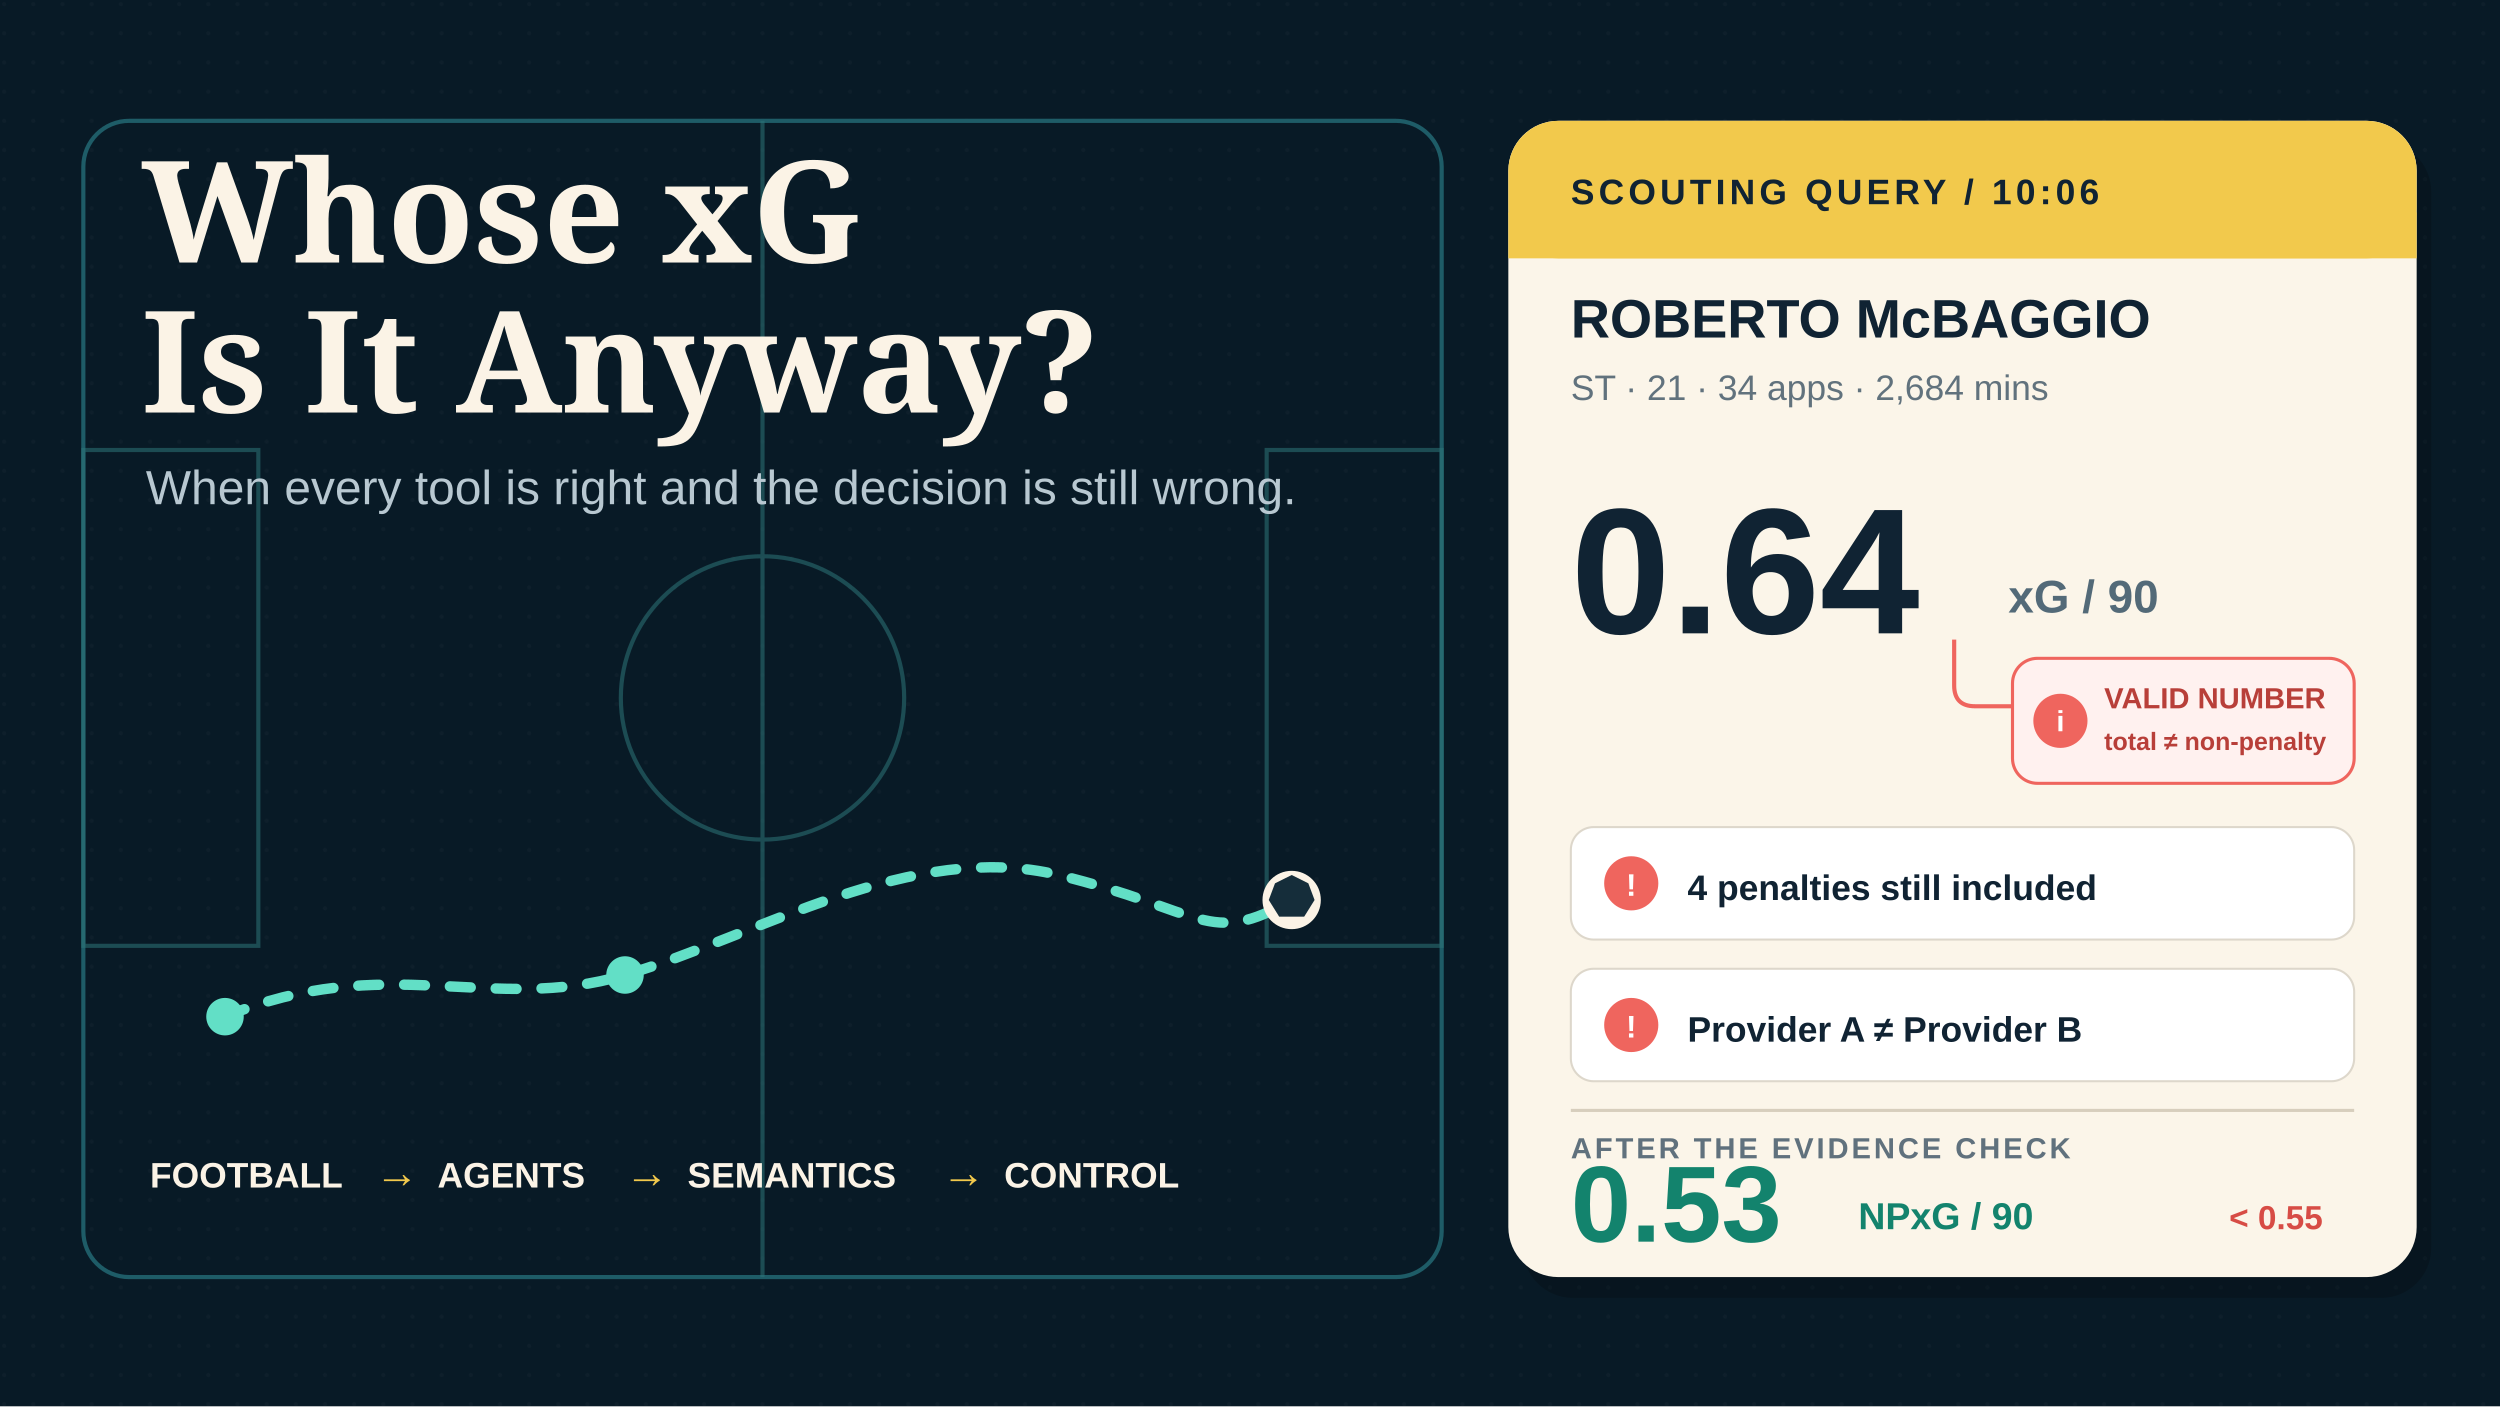
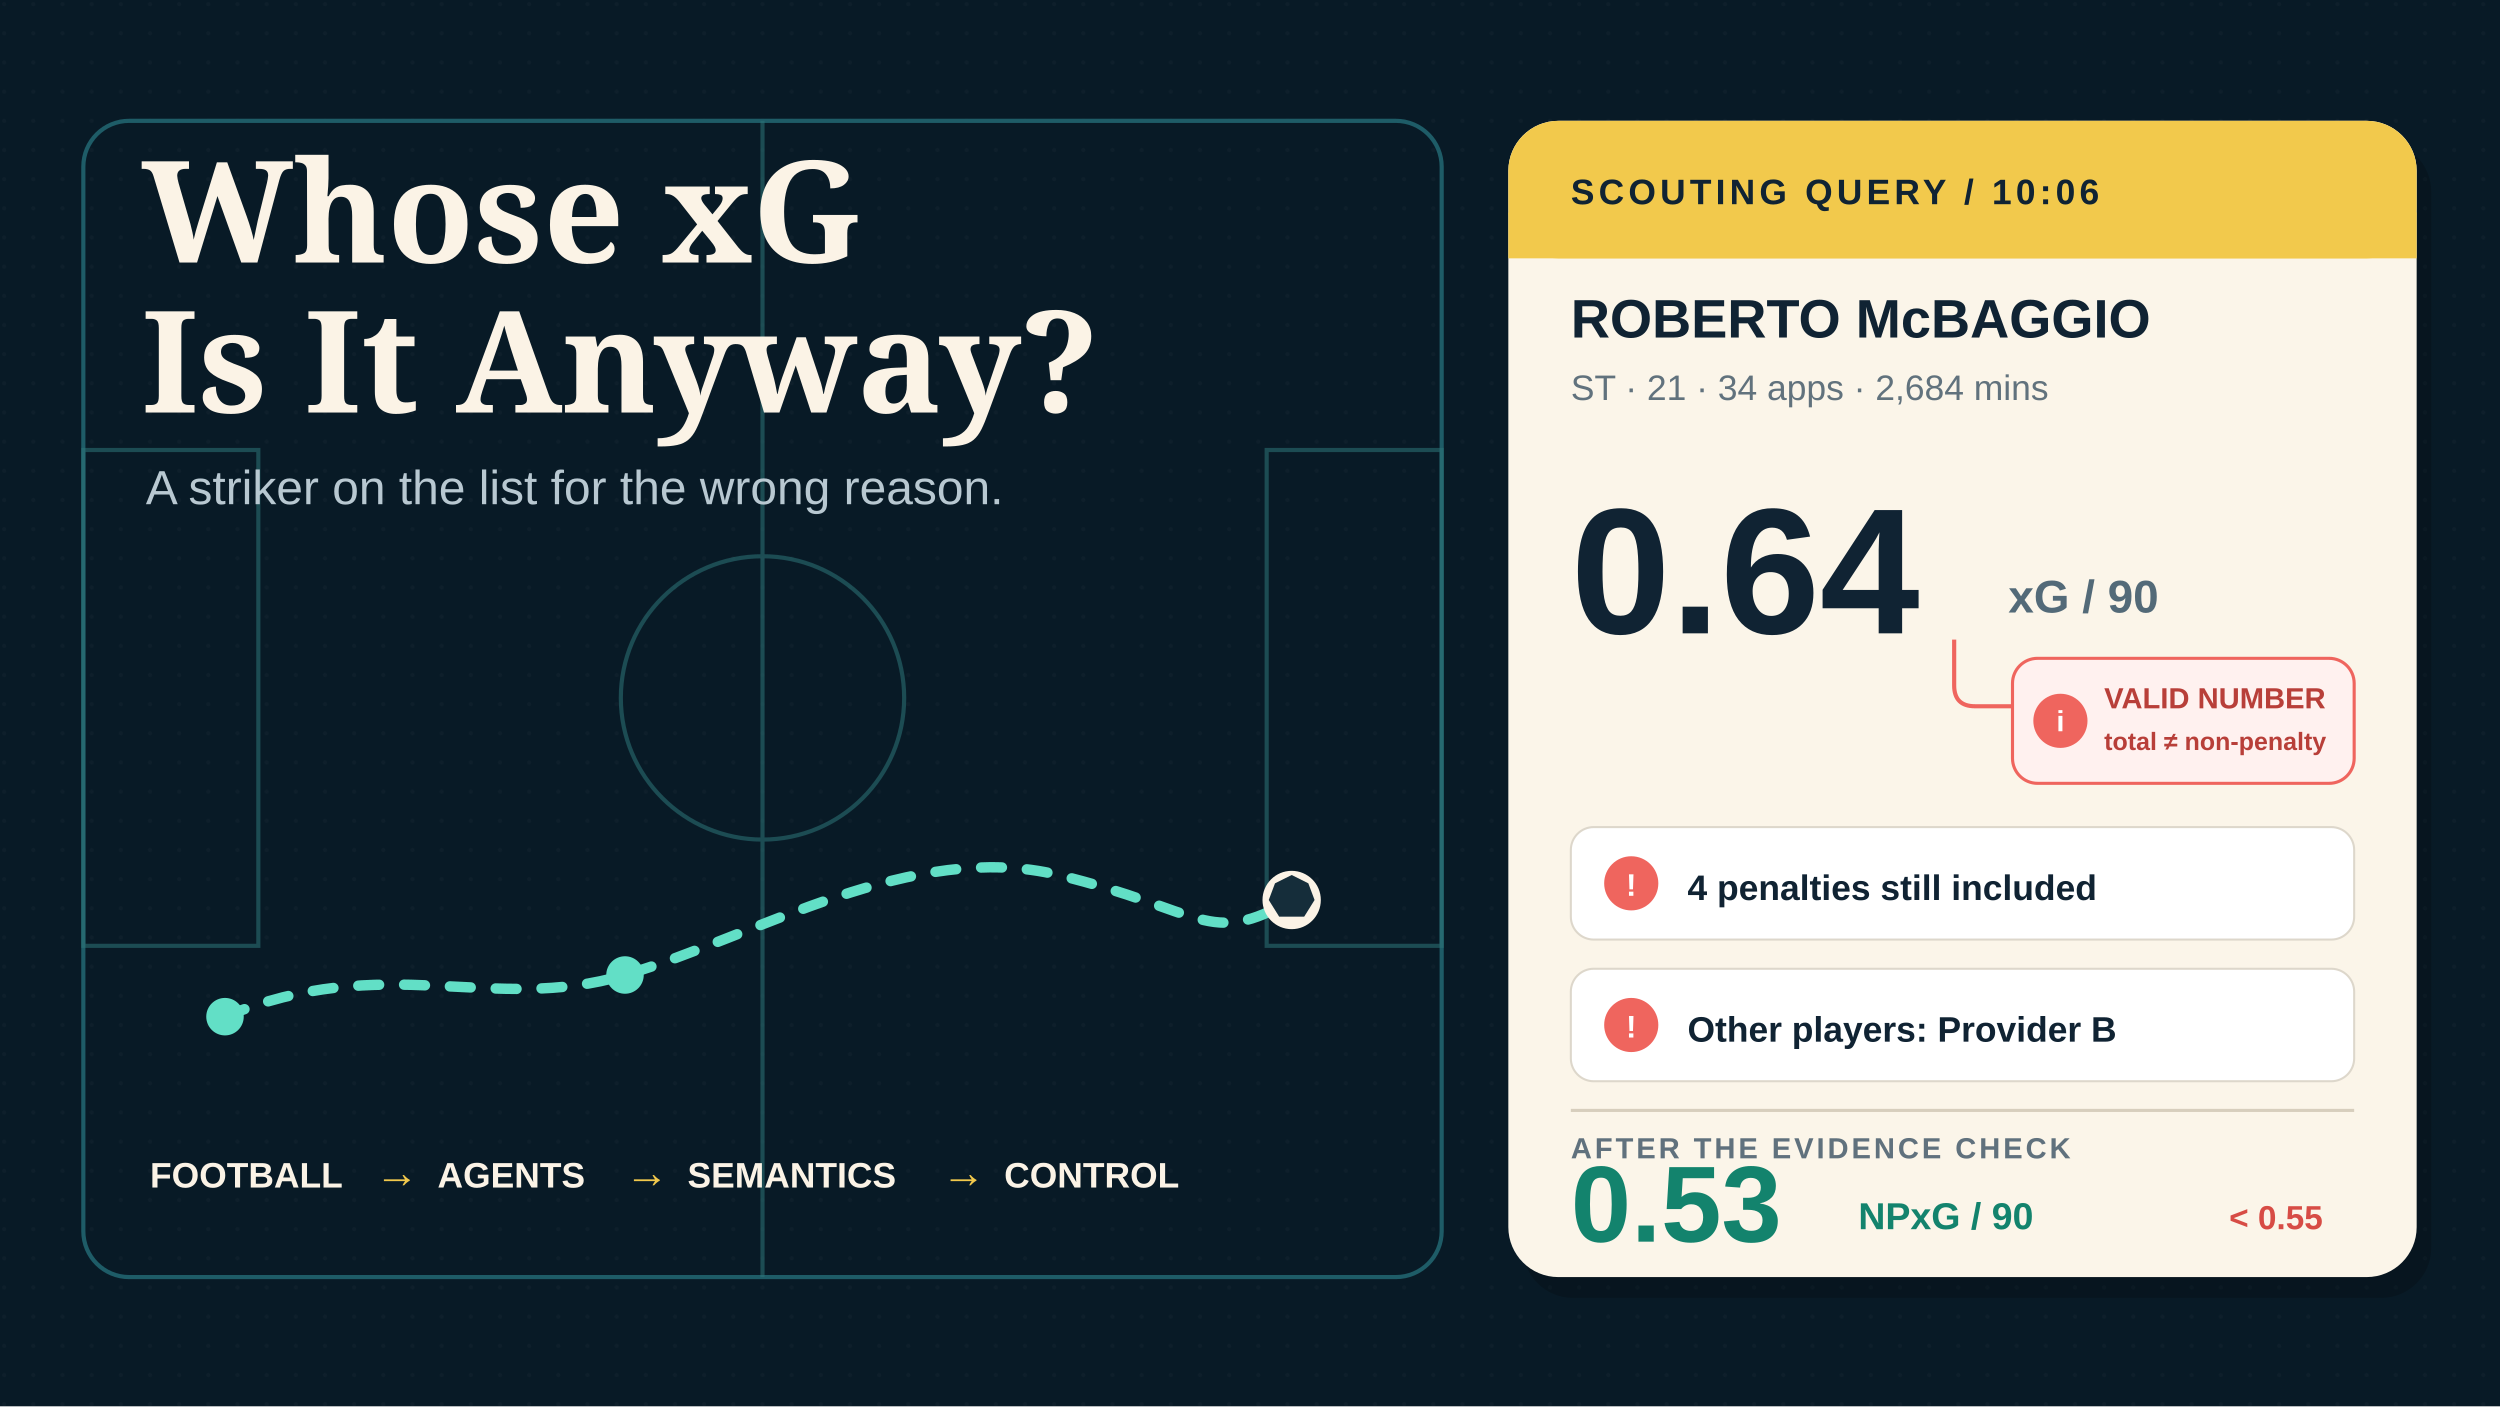
<svg xmlns="http://www.w3.org/2000/svg" width="1200" height="675" viewBox="0 0 1200 675">
  <defs>
    <pattern id="grid" width="14" height="14" patternUnits="userSpaceOnUse">
      <circle cx="2" cy="2" r="1" fill="#ffffff" opacity=".025" />
    </pattern>
  </defs>
  <rect width="1200" height="675" fill="#081a26" />
  <rect width="1200" height="675" fill="url(#grid)" />
  <rect x="40" y="58" width="652" height="555" rx="22" fill="none" stroke="#1e5c67" stroke-width="2" />
  <g stroke="#2c7478" stroke-width="2" opacity=".55" fill="none">
    <line x1="366" y1="58" x2="366" y2="613" />
    <circle cx="366" cy="335" r="68" />
    <rect x="40" y="216" width="84" height="238" />
    <rect x="608" y="216" width="84" height="238" />
  </g>
  <text x="68" y="126" fill="#fbf3e6" font-family="Georgia,serif" font-size="68" font-weight="700">Whose xG</text>
  <text x="68" y="198" fill="#fbf3e6" font-family="Georgia,serif" font-size="68" font-weight="700">Is It Anyway?</text>
-   <text x="70" y="242" fill="#b8c8d1" font-family="Arial,Helvetica,sans-serif" font-size="23">When every tool is right and the decision is still wrong.</text>
+   <text x="70" y="242" fill="#b8c8d1" font-family="Arial,Helvetica,sans-serif" font-size="23">A striker on the list for the wrong reason.</text>
  <path d="M108 488 C185 456 236 487 300 468 S438 403 508 420 S580 455 620 432" fill="none" stroke="#62dfc6" stroke-width="5" stroke-linecap="round" stroke-dasharray="10 12" />
  <circle cx="108" cy="488" r="9" fill="#62dfc6" />
  <circle cx="300" cy="468" r="9" fill="#62dfc6" />
  <circle cx="620" cy="432" r="14" fill="#fbf3e6" />
  <path d="M612 424 l8-4 8 4 3 8-5 8h-12l-5-8z" fill="#152d3a" />
  <text x="72" y="570" fill="#fbf3e6" font-family="Arial,Helvetica,sans-serif" font-size="17" font-weight="800">FOOTBALL</text>
  <text x="180" y="570" fill="#f2c94c" font-family="Arial" font-size="21">→</text>
  <text x="210" y="570" fill="#fbf3e6" font-family="Arial,Helvetica,sans-serif" font-size="17" font-weight="800">AGENTS</text>
  <text x="300" y="570" fill="#f2c94c" font-family="Arial" font-size="21">→</text>
  <text x="330" y="570" fill="#fbf3e6" font-family="Arial,Helvetica,sans-serif" font-size="17" font-weight="800">SEMANTICS</text>
  <text x="452" y="570" fill="#f2c94c" font-family="Arial" font-size="21">→</text>
  <text x="482" y="570" fill="#fbf3e6" font-family="Arial,Helvetica,sans-serif" font-size="17" font-weight="800">CONTROL</text>
  <rect x="731" y="68" width="436" height="555" rx="24" fill="#000000" opacity=".18" />
  <rect x="724" y="58" width="436" height="555" rx="24" fill="#fbf5e9" />
  <rect x="724" y="58" width="436" height="66" rx="24" fill="#f2c94c" />
  <rect x="724" y="102" width="436" height="22" fill="#f2c94c" />
  <text x="754" y="98" fill="#102333" font-family="Arial,Helvetica,sans-serif" font-size="17" font-weight="900" letter-spacing="2">SCOUTING QUERY / 10:06</text>
  <text x="754" y="162" fill="#102333" font-family="Arial,Helvetica,sans-serif" font-size="26" font-weight="900">ROBERTO McBAGGIO</text>
  <text x="754" y="192" fill="#61727d" font-family="Arial,Helvetica,sans-serif" font-size="17">ST · 21 · 34 apps · 2,684 mins</text>
  <text x="754" y="304" fill="#102333" font-family="Arial,Helvetica,sans-serif" font-size="86" font-weight="900">0.64</text>
  <text x="964" y="294" fill="#536a78" font-family="Arial,Helvetica,sans-serif" font-size="22" font-weight="800">xG / 90</text>
  <path d="M938 307 v22 q0 10 10 10 h18" fill="none" stroke="#ef655e" stroke-width="2" />
  <rect x="966" y="316" width="164" height="60" rx="12" fill="#fff1ef" stroke="#ef655e" stroke-width="1.5" />
  <circle cx="989" cy="346" r="13" fill="#ef655e" />
  <text x="989" y="351" text-anchor="middle" fill="white" font-family="Arial" font-size="14" font-weight="900">i</text>
  <text x="1010" y="340" fill="#b83f39" font-family="Arial,Helvetica,sans-serif" font-size="14" font-weight="900">VALID NUMBER</text>
  <text x="1010" y="360" fill="#b83f39" font-family="Arial,Helvetica,sans-serif" font-size="12" font-weight="700">total ≠ non-penalty</text>
  <rect x="754" y="397" width="376" height="54" rx="11" fill="#ffffff" stroke="#ddd7cb" />
  <circle cx="783" cy="424" r="13" fill="#ef655e" />
  <text x="783" y="430" text-anchor="middle" fill="white" font-family="Arial" font-size="15" font-weight="900">!</text>
  <text x="810" y="432" fill="#102333" font-family="Arial,Helvetica,sans-serif" font-size="17" font-weight="800">4 penalties still included</text>
  <rect x="754" y="465" width="376" height="54" rx="11" fill="#ffffff" stroke="#ddd7cb" />
  <circle cx="783" cy="492" r="13" fill="#ef655e" />
  <text x="783" y="498" text-anchor="middle" fill="white" font-family="Arial" font-size="15" font-weight="900">!</text>
-   <text x="810" y="500" fill="#102333" font-family="Arial,Helvetica,sans-serif" font-size="17" font-weight="800">Provider A ≠ Provider B</text>
+   <text x="810" y="500" fill="#102333" font-family="Arial,Helvetica,sans-serif" font-size="17" font-weight="800">Other players: Provider B</text>
  <line x1="754" y1="533" x2="1130" y2="533" stroke="#d7cebd" stroke-width="1.5" />
  <text x="754" y="556" fill="#60717d" font-family="Arial,Helvetica,sans-serif" font-size="14" font-weight="900" letter-spacing="1.4">AFTER THE EVIDENCE CHECK</text>
  <text x="754" y="596" fill="#13836d" font-family="Arial,Helvetica,sans-serif" font-size="52" font-weight="900">0.53</text>
  <text x="892" y="590" fill="#13836d" font-family="Arial,Helvetica,sans-serif" font-size="18" font-weight="900">NPxG / 90</text>
  <text x="1070" y="590" fill="#d74c45" font-family="Arial,Helvetica,sans-serif" font-size="16" font-weight="900">&lt; 0.55</text>
</svg>
